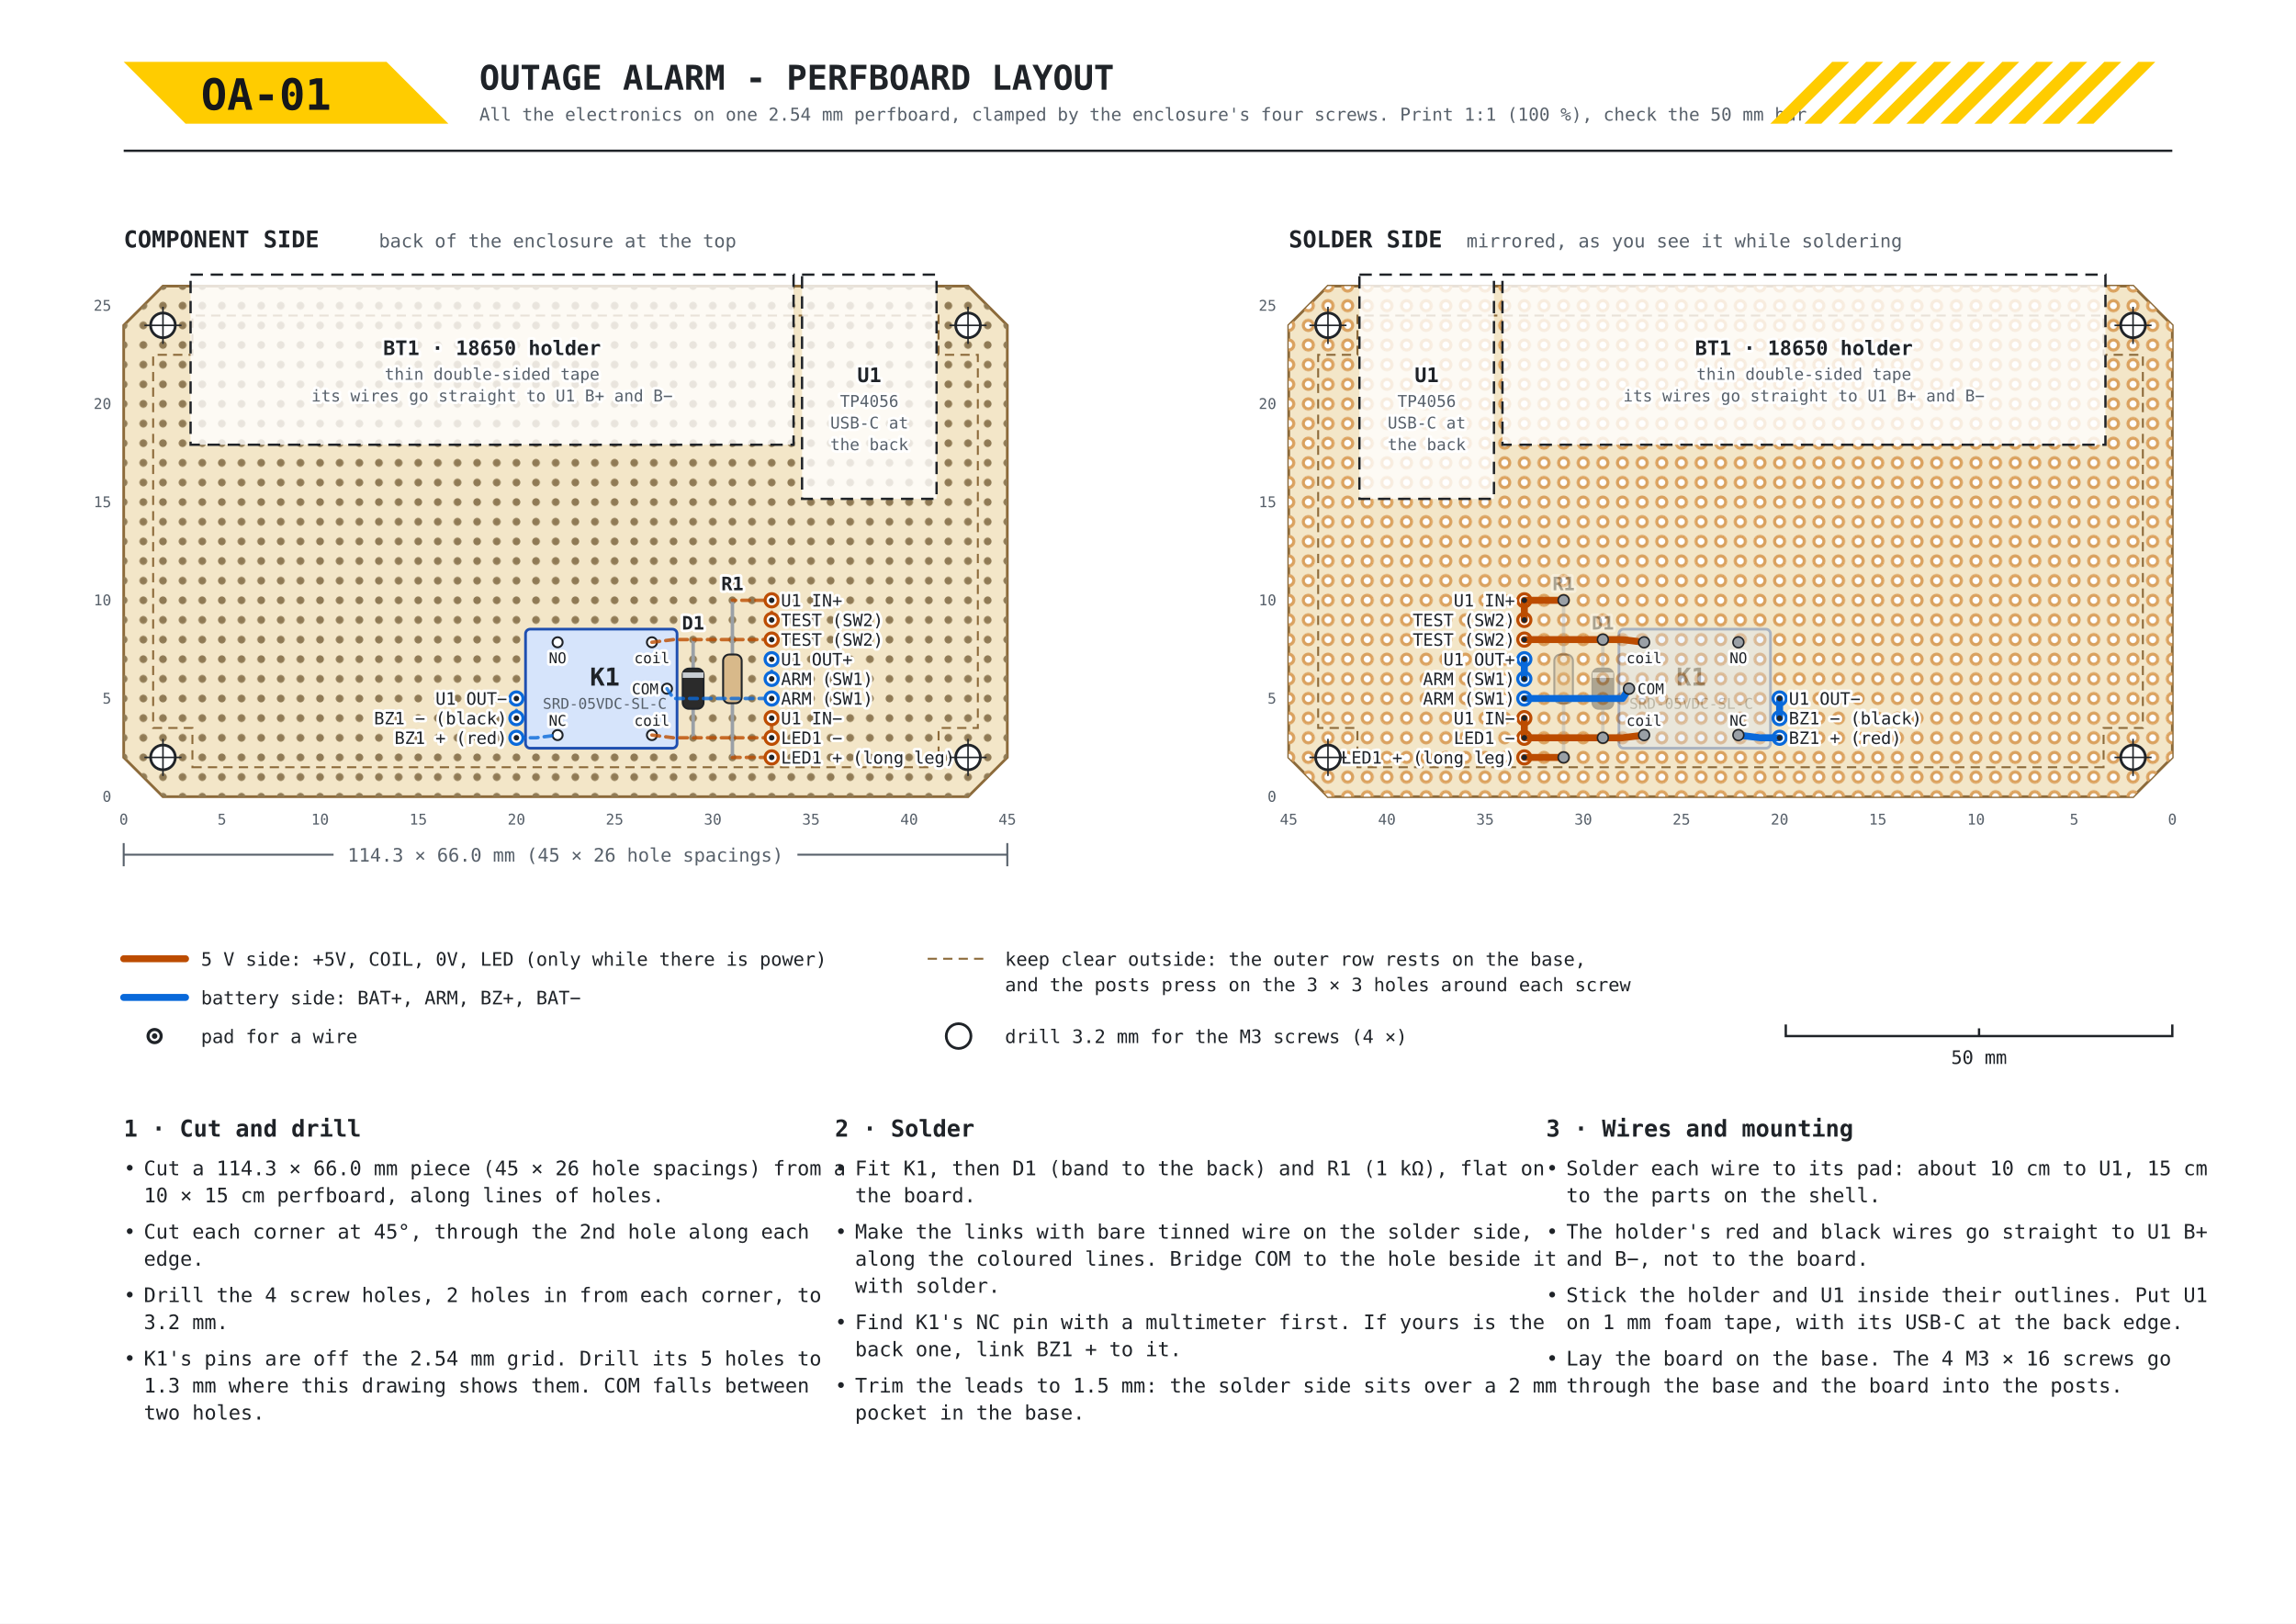
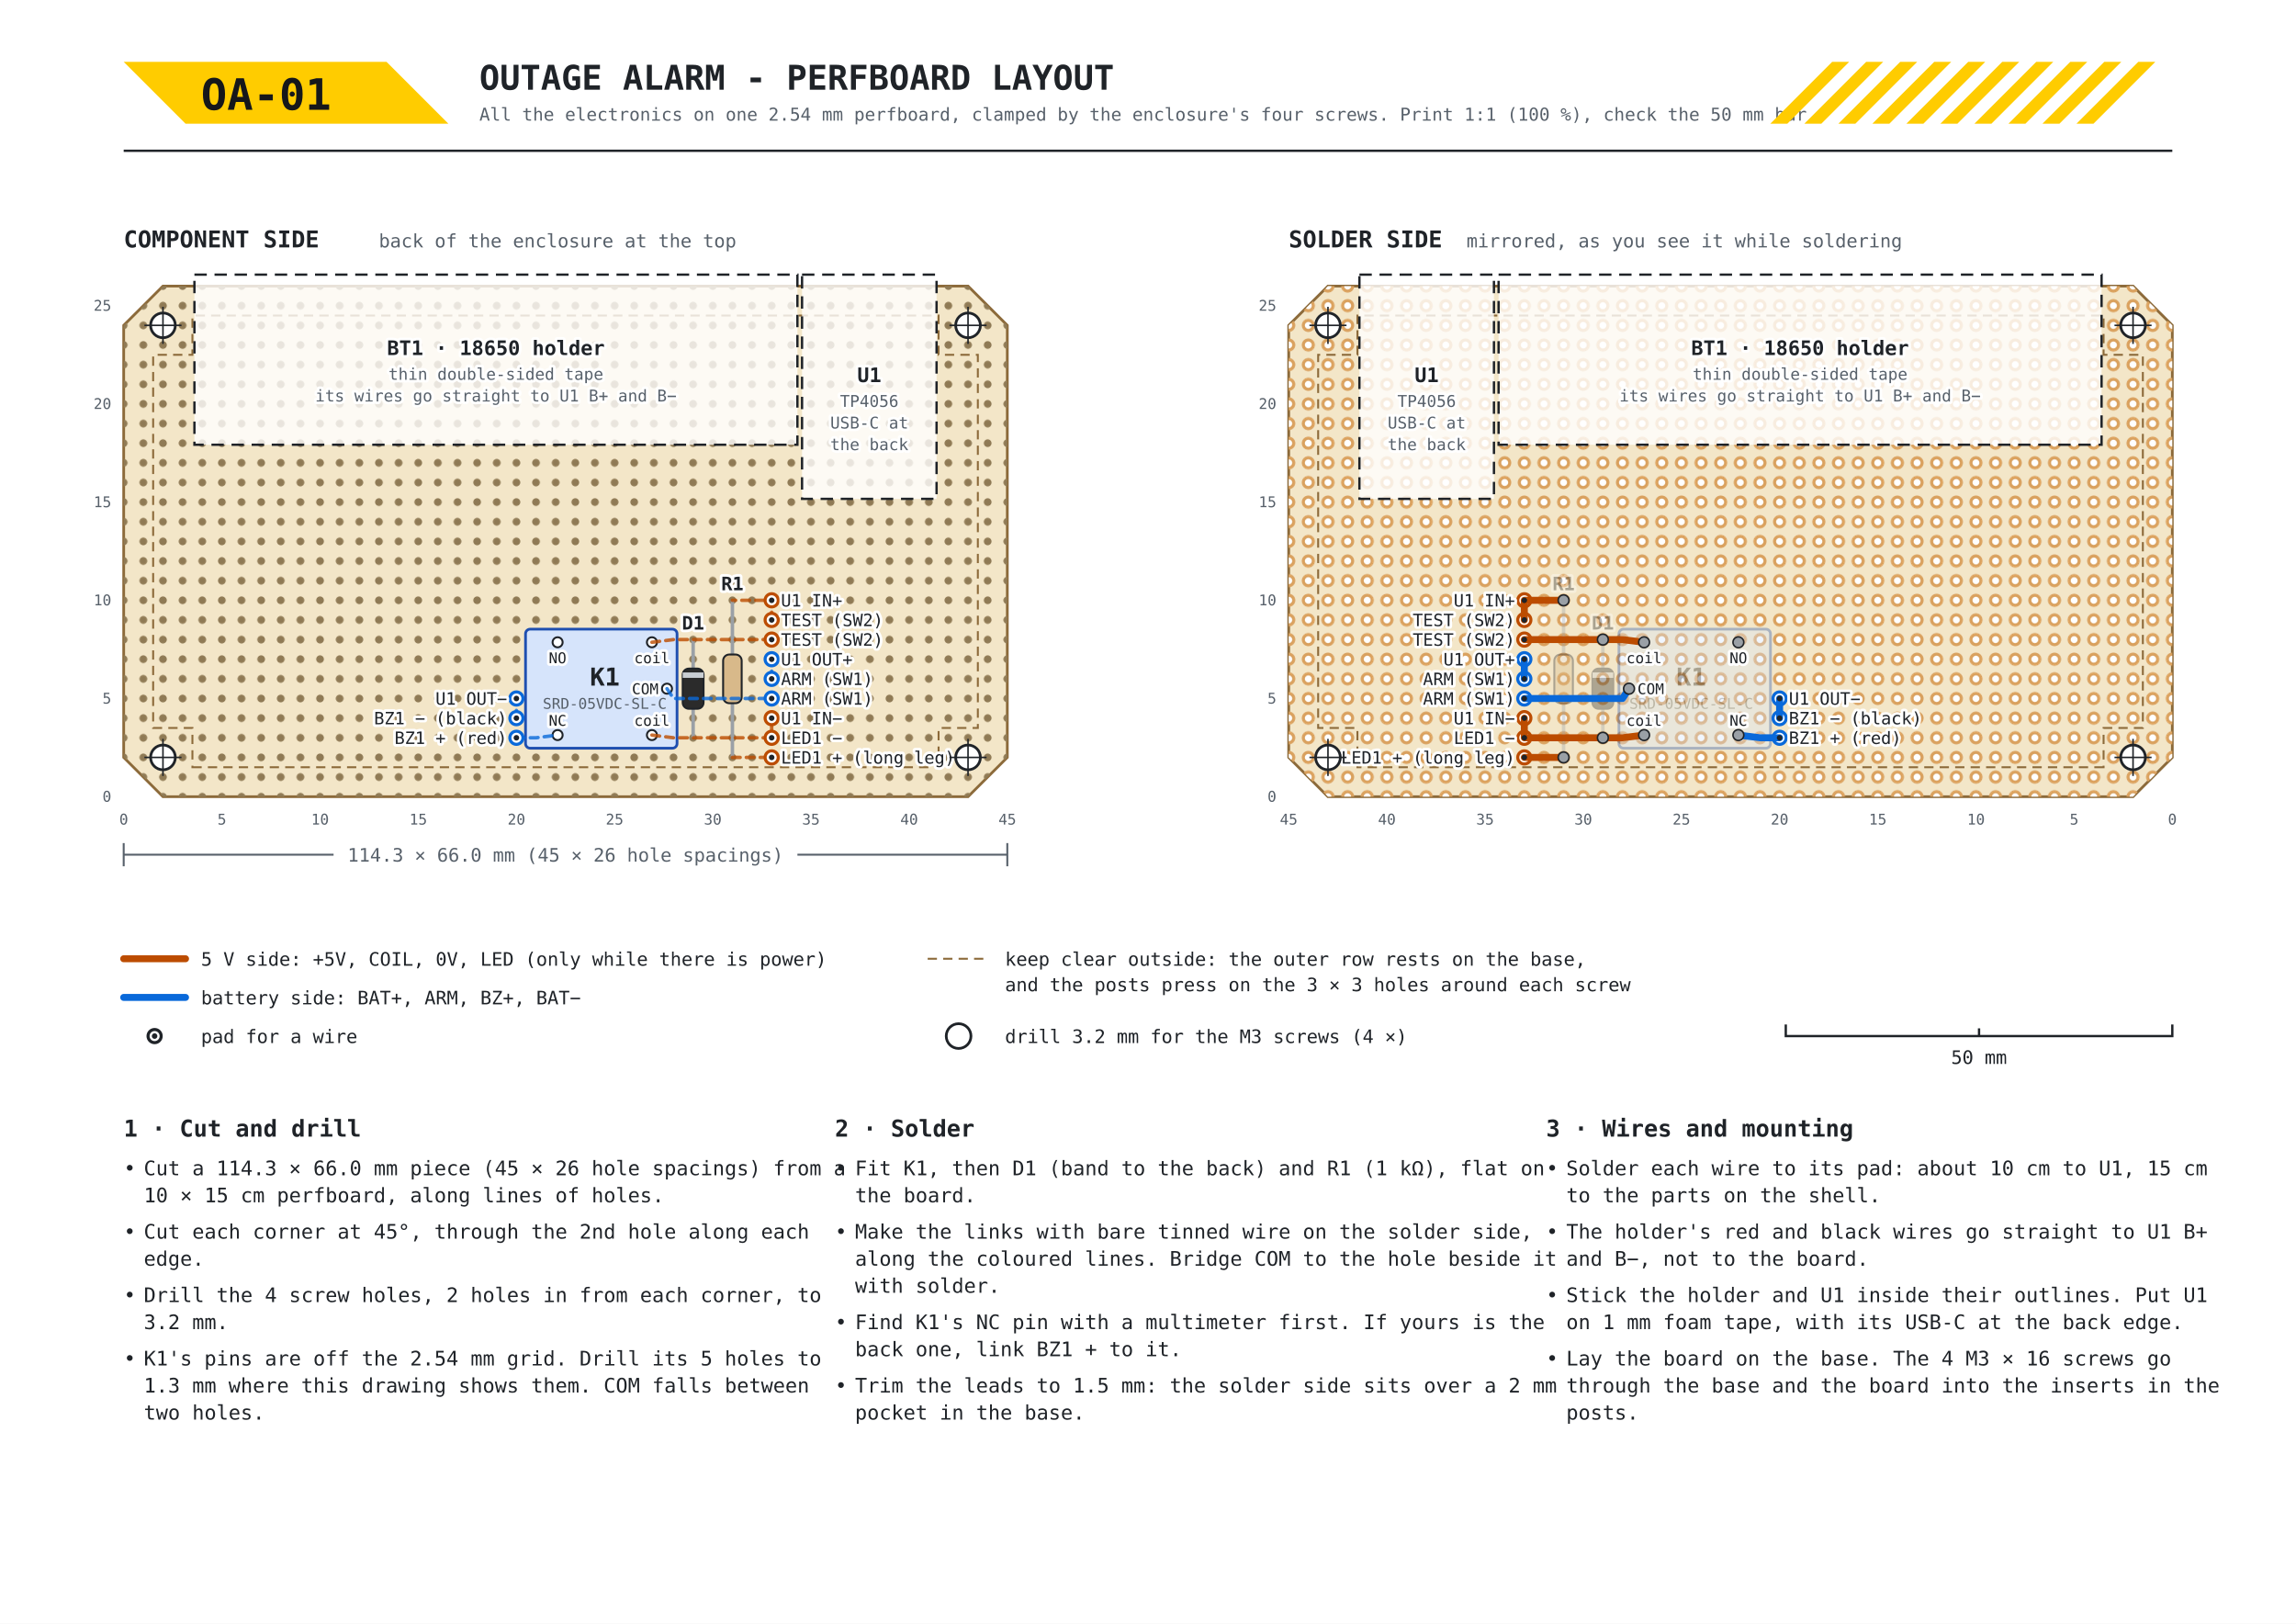
<svg xmlns="http://www.w3.org/2000/svg" width="297mm" height="210mm" viewBox="0 0 297 210" font-family="Consolas, 'DejaVu Sans Mono', 'Courier New', monospace">
  <defs>
    <pattern id="holes0" patternUnits="userSpaceOnUse" x="14.73" y="35.73" width="2.54" height="2.54">
      <circle cx="1.27" cy="1.27" r="0.5" fill="#8f7a55" />
    </pattern>
    <pattern id="pads1" patternUnits="userSpaceOnUse" x="279.73" y="35.73" width="2.54" height="2.54">
      <circle cx="1.27" cy="1.27" r="0.85" fill="#d9a15f" />
      <circle cx="1.27" cy="1.27" r="0.45" fill="#ffffff" />
    </pattern>
  </defs>
  <style>
  .u { stroke: #bc4c00; stroke-width: 0.9; fill: none; stroke-linecap: round; stroke-linejoin: round; }
  .b { stroke: #0969da; stroke-width: 0.9; fill: none; stroke-linecap: round; stroke-linejoin: round; }
  .thru { stroke-width: 0.45; stroke-dasharray: 1 0.8; opacity: 0.8; }
  .part { fill: #ffffff; fill-opacity: 0.8; stroke: #1f2328; stroke-width: 0.3; stroke-dasharray: 1.6 1; }
  .relay { fill: #d6e4fb; stroke: #1f4fb0; stroke-width: 0.35; }
  .halo { paint-order: stroke; stroke: #ffffff; stroke-width: 0.7; stroke-linejoin: round; }
  .clear { fill: none; stroke: #8c6a3a; stroke-width: 0.25; stroke-dasharray: 1.2 0.8; }
</style>
  <rect width="297" height="210" fill="#ffffff" />
  <polygon points="16,8 50,8 58,16 24,16" fill="#FFCC00" />
  <text x="26" y="14.2" font-size="5.6" text-anchor="start" fill="#15171A" font-weight="700">OA-01</text>
  <text x="62" y="11.6" font-size="4.4" text-anchor="start" fill="#1f2328" font-weight="700">OUTAGE ALARM - PERFBOARD LAYOUT</text>
  <text x="62" y="15.6" font-size="2.3" text-anchor="start" fill="#57606a">All the electronics on one 2.54 mm perfboard, clamped by the enclosure's four screws. Print 1:1 (100 %), check the 50 mm bar.</text>
  <polygon points="229,16 231.2,16 239.2,8 237,8" fill="#FFCC00" />
  <polygon points="233.4,16 235.6,16 243.6,8 241.4,8" fill="#FFCC00" />
  <polygon points="237.8,16 240,16 248,8 245.8,8" fill="#FFCC00" />
  <polygon points="242.2,16 244.4,16 252.4,8 250.2,8" fill="#FFCC00" />
  <polygon points="246.6,16 248.8,16 256.8,8 254.6,8" fill="#FFCC00" />
  <polygon points="251,16 253.2,16 261.2,8 259,8" fill="#FFCC00" />
  <polygon points="255.4,16 257.6,16 265.6,8 263.4,8" fill="#FFCC00" />
  <polygon points="259.8,16 262,16 270,8 267.8,8" fill="#FFCC00" />
  <polygon points="264.2,16 266.4,16 274.4,8 272.2,8" fill="#FFCC00" />
  <polygon points="268.6,16 270.8,16 278.8,8 276.6,8" fill="#FFCC00" />
  <line x1="16" y1="19.5" x2="281" y2="19.5" stroke="#1f2328" stroke-width="0.3" />
  <text x="16" y="32" font-size="3.0" text-anchor="start" fill="#1f2328" font-weight="700">COMPONENT SIDE</text>
  <text x="49" y="32" font-size="2.4" text-anchor="start" fill="#57606a">back of the enclosure at the top</text>
  <text x="166.7" y="32" font-size="3.0" text-anchor="start" fill="#1f2328" font-weight="700">SOLDER SIDE</text>
  <text x="189.7" y="32" font-size="2.4" text-anchor="start" fill="#57606a">mirrored, as you see it while soldering</text>
  <path d="M21.08,103.04 L125.22,103.04 L130.3,97.96 L130.3,42.08 L125.22,37 L21.08,37 L16,42.08 L16,97.96 Z" fill="#f3e6c8" stroke="#8c6a3a" stroke-width="0.35" />
  <path d="M21.08,103.04 L125.22,103.04 L130.3,97.96 L130.3,42.08 L125.22,37 L21.08,37 L16,42.08 L16,97.96 Z" fill="url(#holes0)" />
  <polygon points="24.89,99.23 121.41,99.23 121.41,94.15 126.49,94.15 126.49,45.89 121.41,45.89 121.41,40.81 24.89,40.81 24.89,45.89 19.81,45.89 19.81,94.15 24.89,94.15" class="clear" />
  <text x="16" y="106.64" font-size="1.9" text-anchor="middle" fill="#57606a">0</text>
  <text x="28.7" y="106.64" font-size="1.9" text-anchor="middle" fill="#57606a">5</text>
  <text x="41.4" y="106.64" font-size="1.9" text-anchor="middle" fill="#57606a">10</text>
  <text x="54.1" y="106.64" font-size="1.9" text-anchor="middle" fill="#57606a">15</text>
  <text x="66.8" y="106.64" font-size="1.9" text-anchor="middle" fill="#57606a">20</text>
  <text x="79.5" y="106.64" font-size="1.9" text-anchor="middle" fill="#57606a">25</text>
  <text x="92.2" y="106.64" font-size="1.9" text-anchor="middle" fill="#57606a">30</text>
  <text x="104.9" y="106.64" font-size="1.9" text-anchor="middle" fill="#57606a">35</text>
  <text x="117.6" y="106.64" font-size="1.9" text-anchor="middle" fill="#57606a">40</text>
  <text x="130.3" y="106.64" font-size="1.9" text-anchor="middle" fill="#57606a">45</text>
  <text x="14.4" y="103.69" font-size="1.9" text-anchor="end" fill="#57606a">0</text>
  <text x="14.4" y="90.99" font-size="1.9" text-anchor="end" fill="#57606a">5</text>
  <text x="14.4" y="78.29" font-size="1.9" text-anchor="end" fill="#57606a">10</text>
  <text x="14.4" y="65.59" font-size="1.9" text-anchor="end" fill="#57606a">15</text>
  <text x="14.4" y="52.89" font-size="1.9" text-anchor="end" fill="#57606a">20</text>
  <text x="14.4" y="40.19" font-size="1.9" text-anchor="end" fill="#57606a">25</text>
-   <rect x="24.65" y="35.52" width="78" height="22" class="part" />
-   <text x="63.65" y="45.92" font-size="2.6" text-anchor="middle" fill="#1f2328" font-weight="700" class="halo">BT1 · 18650 holder</text>
-   <text x="63.65" y="49.12" font-size="2.1" text-anchor="middle" fill="#57606a" class="halo">thin double-sided tape</text>
-   <text x="63.65" y="51.92" font-size="2.1" text-anchor="middle" fill="#57606a" class="halo">its wires go straight to U1 B+ and B−</text>
+   <rect x="25.15" y="35.52" width="78" height="22" class="part" />
+   <text x="64.15" y="45.92" font-size="2.6" text-anchor="middle" fill="#1f2328" font-weight="700" class="halo">BT1 · 18650 holder</text>
+   <text x="64.15" y="49.12" font-size="2.1" text-anchor="middle" fill="#57606a" class="halo">thin double-sided tape</text>
+   <text x="64.15" y="51.92" font-size="2.1" text-anchor="middle" fill="#57606a" class="halo">its wires go straight to U1 B+ and B−</text>
  <rect x="103.75" y="35.52" width="17.4" height="29" class="part" />
  <text x="112.45" y="49.42" font-size="2.6" text-anchor="middle" fill="#1f2328" font-weight="700" class="halo">U1</text>
  <text x="112.45" y="52.62" font-size="2.1" text-anchor="middle" fill="#57606a" class="halo">TP4056</text>
  <text x="112.45" y="55.42" font-size="2.1" text-anchor="middle" fill="#57606a" class="halo">USB-C at</text>
  <text x="112.45" y="58.22" font-size="2.1" text-anchor="middle" fill="#57606a" class="halo">the back</text>
  <g>
    <rect x="67.98" y="81.37" width="19.6" height="15.4" rx="0.6" class="relay" />
    <text x="78.23" y="88.67" font-size="3.2" text-anchor="middle" fill="#1f2328" font-weight="700">K1</text>
    <text x="78.23" y="91.67" font-size="1.9" text-anchor="middle" fill="#57606a">SRD-05VDC-SL-C</text>
  </g>
  <circle cx="72.13" cy="95.07" r="0.65" fill="#ffffff" stroke="#1f2328" stroke-width="0.25" />
  <text x="72.13" y="93.87" font-size="1.9" text-anchor="middle" fill="#1f2328" class="halo">NC</text>
  <circle cx="72.13" cy="83.07" r="0.65" fill="#ffffff" stroke="#1f2328" stroke-width="0.25" />
  <text x="72.13" y="85.77" font-size="1.9" text-anchor="middle" fill="#1f2328" class="halo">NO</text>
  <circle cx="84.33" cy="95.07" r="0.65" fill="#ffffff" stroke="#1f2328" stroke-width="0.25" />
  <text x="84.33" y="93.87" font-size="1.9" text-anchor="middle" fill="#1f2328" class="halo">coil</text>
  <circle cx="84.33" cy="83.07" r="0.65" fill="#ffffff" stroke="#1f2328" stroke-width="0.25" />
  <text x="84.33" y="85.77" font-size="1.9" text-anchor="middle" fill="#1f2328" class="halo">coil</text>
  <circle cx="86.28" cy="89.07" r="0.65" fill="#ffffff" stroke="#1f2328" stroke-width="0.25" />
  <text x="85.18" y="89.77" font-size="1.9" text-anchor="end" fill="#1f2328" class="halo">COM</text>
  <g>
    <line x1="89.66" y1="95.42" x2="89.66" y2="82.72" stroke="#9aa0a6" stroke-width="0.45" />
    <rect x="88.31" y="86.47" width="2.7" height="5.2" rx="0.8" fill="#2b2b2b" stroke="#1f2328" stroke-width="0.25" />
    <rect x="88.31" y="86.97" width="2.7" height="0.7" fill="#c9ced3" />
    <text x="89.66" y="81.42" font-size="2.4" text-anchor="middle" fill="#1f2328" font-weight="700" class="halo">D1</text>
  </g>
  <g>
    <line x1="94.74" y1="97.96" x2="94.74" y2="77.64" stroke="#9aa0a6" stroke-width="0.45" />
    <rect x="93.54" y="84.65" width="2.4" height="6.3" rx="0.8" fill="#d8b98a" stroke="#1f2328" stroke-width="0.25" />
    <text x="94.74" y="76.34" font-size="2.4" text-anchor="middle" fill="#1f2328" font-weight="700" class="halo">R1</text>
  </g>
  <polyline points="94.74,97.96 99.82,97.96" class="u thru" />
  <polyline points="84.33,95.07 87.12,95.42 99.82,95.42 99.82,92.88" class="u thru" />
  <polyline points="84.33,83.07 87.12,82.72 99.82,82.72" class="u thru" />
  <polyline points="99.82,80.18 99.82,77.64 94.74,77.64" class="u thru" />
  <polyline points="86.28,89.07 87.12,90.34 99.82,90.34" class="b thru" />
  <polyline points="99.82,87.8 99.82,85.26" class="b thru" />
  <polyline points="66.8,95.42 69.34,95.42 72.13,95.07" class="b thru" />
  <polyline points="66.8,92.88 66.8,90.34" class="b thru" />
  <circle cx="99.82" cy="97.96" r="0.85" fill="#ffffff" stroke="#bc4c00" stroke-width="0.4" />
  <text x="101.02" y="98.76" font-size="2.2" text-anchor="start" fill="#1f2328" class="halo">LED1 + (long leg)</text>
  <circle cx="99.82" cy="95.42" r="0.85" fill="#ffffff" stroke="#bc4c00" stroke-width="0.4" />
  <text x="101.02" y="96.22" font-size="2.2" text-anchor="start" fill="#1f2328" class="halo">LED1 −</text>
  <circle cx="99.82" cy="92.88" r="0.85" fill="#ffffff" stroke="#bc4c00" stroke-width="0.4" />
  <text x="101.02" y="93.68" font-size="2.2" text-anchor="start" fill="#1f2328" class="halo">U1 IN−</text>
  <circle cx="99.82" cy="90.34" r="0.85" fill="#ffffff" stroke="#0969da" stroke-width="0.4" />
  <text x="101.02" y="91.14" font-size="2.2" text-anchor="start" fill="#1f2328" class="halo">ARM (SW1)</text>
  <circle cx="99.82" cy="87.8" r="0.85" fill="#ffffff" stroke="#0969da" stroke-width="0.4" />
  <text x="101.02" y="88.6" font-size="2.2" text-anchor="start" fill="#1f2328" class="halo">ARM (SW1)</text>
  <circle cx="99.82" cy="85.26" r="0.85" fill="#ffffff" stroke="#0969da" stroke-width="0.4" />
  <text x="101.02" y="86.06" font-size="2.2" text-anchor="start" fill="#1f2328" class="halo">U1 OUT+</text>
  <circle cx="99.82" cy="82.72" r="0.85" fill="#ffffff" stroke="#bc4c00" stroke-width="0.4" />
  <text x="101.02" y="83.52" font-size="2.2" text-anchor="start" fill="#1f2328" class="halo">TEST (SW2)</text>
  <circle cx="99.82" cy="80.18" r="0.85" fill="#ffffff" stroke="#bc4c00" stroke-width="0.4" />
  <text x="101.02" y="80.98" font-size="2.2" text-anchor="start" fill="#1f2328" class="halo">TEST (SW2)</text>
  <circle cx="99.82" cy="77.64" r="0.85" fill="#ffffff" stroke="#bc4c00" stroke-width="0.4" />
  <text x="101.02" y="78.44" font-size="2.2" text-anchor="start" fill="#1f2328" class="halo">U1 IN+</text>
  <circle cx="66.8" cy="95.42" r="0.85" fill="#ffffff" stroke="#0969da" stroke-width="0.4" />
  <text x="65.6" y="96.22" font-size="2.2" text-anchor="end" fill="#1f2328" class="halo">BZ1 + (red)</text>
  <circle cx="66.8" cy="92.88" r="0.85" fill="#ffffff" stroke="#0969da" stroke-width="0.4" />
  <text x="65.6" y="93.68" font-size="2.2" text-anchor="end" fill="#1f2328" class="halo">BZ1 − (black)</text>
  <circle cx="66.8" cy="90.34" r="0.85" fill="#ffffff" stroke="#0969da" stroke-width="0.4" />
  <text x="65.6" y="91.14" font-size="2.2" text-anchor="end" fill="#1f2328" class="halo">U1 OUT−</text>
  <circle cx="99.82" cy="97.96" r="0.36" fill="#1f2328" />
  <circle cx="99.82" cy="95.42" r="0.36" fill="#1f2328" />
  <circle cx="99.82" cy="92.88" r="0.36" fill="#1f2328" />
  <circle cx="99.82" cy="90.34" r="0.36" fill="#1f2328" />
  <circle cx="99.82" cy="87.8" r="0.36" fill="#1f2328" />
  <circle cx="99.82" cy="85.26" r="0.36" fill="#1f2328" />
  <circle cx="99.82" cy="82.72" r="0.36" fill="#1f2328" />
  <circle cx="99.82" cy="80.18" r="0.36" fill="#1f2328" />
  <circle cx="99.82" cy="77.64" r="0.36" fill="#1f2328" />
  <circle cx="66.8" cy="95.42" r="0.36" fill="#1f2328" />
  <circle cx="66.8" cy="92.88" r="0.36" fill="#1f2328" />
  <circle cx="66.8" cy="90.34" r="0.36" fill="#1f2328" />
  <circle cx="21.08" cy="97.96" r="1.6" fill="#ffffff" stroke="#1f2328" stroke-width="0.35" />
  <path d="M18.68,97.96 H23.48 M21.08,95.56 V100.36" stroke="#1f2328" stroke-width="0.2" />
  <circle cx="125.22" cy="97.96" r="1.6" fill="#ffffff" stroke="#1f2328" stroke-width="0.35" />
  <path d="M122.82,97.96 H127.62 M125.22,95.56 V100.36" stroke="#1f2328" stroke-width="0.2" />
  <circle cx="21.08" cy="42.08" r="1.6" fill="#ffffff" stroke="#1f2328" stroke-width="0.35" />
  <path d="M18.68,42.08 H23.48 M21.08,39.68 V44.48" stroke="#1f2328" stroke-width="0.2" />
  <circle cx="125.22" cy="42.08" r="1.6" fill="#ffffff" stroke="#1f2328" stroke-width="0.35" />
  <path d="M122.82,42.08 H127.62 M125.22,39.68 V44.48" stroke="#1f2328" stroke-width="0.2" />
  <path d="M275.92,103.04 L171.78,103.04 L166.7,97.96 L166.7,42.08 L171.78,37 L275.92,37 L281,42.08 L281,97.96 Z" fill="#f3e6c8" stroke="#8c6a3a" stroke-width="0.35" />
  <path d="M275.92,103.04 L171.78,103.04 L166.7,97.96 L166.7,42.08 L171.78,37 L275.92,37 L281,42.08 L281,97.96 Z" fill="url(#pads1)" />
  <polygon points="272.11,99.23 175.59,99.23 175.59,94.15 170.51,94.15 170.51,45.89 175.59,45.89 175.59,40.81 272.11,40.81 272.11,45.89 277.19,45.89 277.19,94.15 272.11,94.15" class="clear" />
  <text x="281" y="106.64" font-size="1.9" text-anchor="middle" fill="#57606a">0</text>
  <text x="268.3" y="106.64" font-size="1.9" text-anchor="middle" fill="#57606a">5</text>
  <text x="255.6" y="106.64" font-size="1.9" text-anchor="middle" fill="#57606a">10</text>
  <text x="242.9" y="106.64" font-size="1.9" text-anchor="middle" fill="#57606a">15</text>
  <text x="230.2" y="106.64" font-size="1.9" text-anchor="middle" fill="#57606a">20</text>
  <text x="217.5" y="106.64" font-size="1.9" text-anchor="middle" fill="#57606a">25</text>
  <text x="204.8" y="106.64" font-size="1.9" text-anchor="middle" fill="#57606a">30</text>
  <text x="192.1" y="106.64" font-size="1.9" text-anchor="middle" fill="#57606a">35</text>
  <text x="179.4" y="106.64" font-size="1.9" text-anchor="middle" fill="#57606a">40</text>
  <text x="166.7" y="106.64" font-size="1.9" text-anchor="middle" fill="#57606a">45</text>
  <text x="165.1" y="103.69" font-size="1.9" text-anchor="end" fill="#57606a">0</text>
  <text x="165.1" y="90.99" font-size="1.9" text-anchor="end" fill="#57606a">5</text>
  <text x="165.1" y="78.29" font-size="1.9" text-anchor="end" fill="#57606a">10</text>
  <text x="165.1" y="65.59" font-size="1.9" text-anchor="end" fill="#57606a">15</text>
  <text x="165.1" y="52.89" font-size="1.9" text-anchor="end" fill="#57606a">20</text>
  <text x="165.1" y="40.19" font-size="1.9" text-anchor="end" fill="#57606a">25</text>
-   <rect x="194.35" y="35.52" width="78" height="22" class="part" />
-   <text x="233.35" y="45.92" font-size="2.6" text-anchor="middle" fill="#1f2328" font-weight="700" class="halo">BT1 · 18650 holder</text>
-   <text x="233.35" y="49.12" font-size="2.1" text-anchor="middle" fill="#57606a" class="halo">thin double-sided tape</text>
-   <text x="233.35" y="51.92" font-size="2.1" text-anchor="middle" fill="#57606a" class="halo">its wires go straight to U1 B+ and B−</text>
+   <rect x="193.85" y="35.52" width="78" height="22" class="part" />
+   <text x="232.85" y="45.92" font-size="2.6" text-anchor="middle" fill="#1f2328" font-weight="700" class="halo">BT1 · 18650 holder</text>
+   <text x="232.85" y="49.12" font-size="2.1" text-anchor="middle" fill="#57606a" class="halo">thin double-sided tape</text>
+   <text x="232.85" y="51.92" font-size="2.1" text-anchor="middle" fill="#57606a" class="halo">its wires go straight to U1 B+ and B−</text>
  <rect x="175.85" y="35.52" width="17.4" height="29" class="part" />
  <text x="184.55" y="49.42" font-size="2.6" text-anchor="middle" fill="#1f2328" font-weight="700" class="halo">U1</text>
  <text x="184.55" y="52.62" font-size="2.1" text-anchor="middle" fill="#57606a" class="halo">TP4056</text>
  <text x="184.55" y="55.42" font-size="2.1" text-anchor="middle" fill="#57606a" class="halo">USB-C at</text>
  <text x="184.55" y="58.22" font-size="2.1" text-anchor="middle" fill="#57606a" class="halo">the back</text>
  <g opacity="0.35">
    <rect x="209.42" y="81.37" width="19.6" height="15.4" rx="0.6" class="relay" />
    <text x="218.77" y="88.67" font-size="3.2" text-anchor="middle" fill="#1f2328" font-weight="700">K1</text>
    <text x="218.77" y="91.67" font-size="1.9" text-anchor="middle" fill="#57606a">SRD-05VDC-SL-C</text>
  </g>
  <text x="224.87" y="93.87" font-size="1.9" text-anchor="middle" fill="#1f2328" class="halo">NC</text>
  <text x="224.87" y="85.77" font-size="1.9" text-anchor="middle" fill="#1f2328" class="halo">NO</text>
  <text x="212.67" y="93.87" font-size="1.9" text-anchor="middle" fill="#1f2328" class="halo">coil</text>
  <text x="212.67" y="85.77" font-size="1.9" text-anchor="middle" fill="#1f2328" class="halo">coil</text>
  <text x="211.82" y="89.77" font-size="1.9" text-anchor="start" fill="#1f2328" class="halo">COM</text>
  <g opacity="0.35">
    <line x1="207.34" y1="95.42" x2="207.34" y2="82.72" stroke="#9aa0a6" stroke-width="0.45" />
    <rect x="205.99" y="86.47" width="2.7" height="5.2" rx="0.8" fill="#2b2b2b" stroke="#1f2328" stroke-width="0.25" />
    <rect x="205.99" y="86.97" width="2.7" height="0.7" fill="#c9ced3" />
    <text x="207.34" y="81.42" font-size="2.4" text-anchor="middle" fill="#1f2328" font-weight="700" class="halo">D1</text>
  </g>
  <g opacity="0.35">
    <line x1="202.26" y1="97.96" x2="202.26" y2="77.64" stroke="#9aa0a6" stroke-width="0.45" />
    <rect x="201.06" y="84.65" width="2.4" height="6.3" rx="0.8" fill="#d8b98a" stroke="#1f2328" stroke-width="0.25" />
    <text x="202.26" y="76.34" font-size="2.4" text-anchor="middle" fill="#1f2328" font-weight="700" class="halo">R1</text>
  </g>
  <circle cx="197.18" cy="97.96" r="0.85" fill="#ffffff" stroke="#bc4c00" stroke-width="0.4" />
  <text x="195.98" y="98.76" font-size="2.2" text-anchor="end" fill="#1f2328" class="halo">LED1 + (long leg)</text>
  <circle cx="197.18" cy="95.42" r="0.85" fill="#ffffff" stroke="#bc4c00" stroke-width="0.4" />
  <text x="195.98" y="96.22" font-size="2.2" text-anchor="end" fill="#1f2328" class="halo">LED1 −</text>
  <circle cx="197.18" cy="92.88" r="0.85" fill="#ffffff" stroke="#bc4c00" stroke-width="0.4" />
  <text x="195.98" y="93.68" font-size="2.2" text-anchor="end" fill="#1f2328" class="halo">U1 IN−</text>
  <circle cx="197.18" cy="90.34" r="0.85" fill="#ffffff" stroke="#0969da" stroke-width="0.4" />
  <text x="195.98" y="91.14" font-size="2.2" text-anchor="end" fill="#1f2328" class="halo">ARM (SW1)</text>
  <circle cx="197.18" cy="87.8" r="0.85" fill="#ffffff" stroke="#0969da" stroke-width="0.4" />
  <text x="195.98" y="88.6" font-size="2.2" text-anchor="end" fill="#1f2328" class="halo">ARM (SW1)</text>
  <circle cx="197.18" cy="85.26" r="0.85" fill="#ffffff" stroke="#0969da" stroke-width="0.4" />
  <text x="195.98" y="86.06" font-size="2.2" text-anchor="end" fill="#1f2328" class="halo">U1 OUT+</text>
  <circle cx="197.18" cy="82.72" r="0.85" fill="#ffffff" stroke="#bc4c00" stroke-width="0.4" />
  <text x="195.98" y="83.52" font-size="2.2" text-anchor="end" fill="#1f2328" class="halo">TEST (SW2)</text>
  <circle cx="197.18" cy="80.18" r="0.85" fill="#ffffff" stroke="#bc4c00" stroke-width="0.4" />
  <text x="195.98" y="80.98" font-size="2.2" text-anchor="end" fill="#1f2328" class="halo">TEST (SW2)</text>
  <circle cx="197.18" cy="77.64" r="0.85" fill="#ffffff" stroke="#bc4c00" stroke-width="0.4" />
  <text x="195.98" y="78.44" font-size="2.2" text-anchor="end" fill="#1f2328" class="halo">U1 IN+</text>
  <circle cx="230.2" cy="95.42" r="0.85" fill="#ffffff" stroke="#0969da" stroke-width="0.4" />
  <text x="231.4" y="96.22" font-size="2.2" text-anchor="start" fill="#1f2328" class="halo">BZ1 + (red)</text>
  <circle cx="230.2" cy="92.88" r="0.85" fill="#ffffff" stroke="#0969da" stroke-width="0.4" />
  <text x="231.4" y="93.68" font-size="2.2" text-anchor="start" fill="#1f2328" class="halo">BZ1 − (black)</text>
  <circle cx="230.2" cy="90.34" r="0.85" fill="#ffffff" stroke="#0969da" stroke-width="0.4" />
  <text x="231.4" y="91.14" font-size="2.2" text-anchor="start" fill="#1f2328" class="halo">U1 OUT−</text>
  <polyline points="202.26,97.96 197.18,97.96" class="u" />
  <polyline points="212.67,95.07 209.88,95.42 197.18,95.42 197.18,92.88" class="u" />
  <polyline points="212.67,83.07 209.88,82.72 197.18,82.72" class="u" />
  <polyline points="197.18,80.18 197.18,77.64 202.26,77.64" class="u" />
  <polyline points="210.72,89.07 209.88,90.34 197.18,90.34" class="b" />
  <polyline points="197.18,87.8 197.18,85.26" class="b" />
  <polyline points="230.2,95.42 227.66,95.42 224.87,95.07" class="b" />
  <polyline points="230.2,92.88 230.2,90.34" class="b" />
  <circle cx="197.18" cy="97.96" r="0.36" fill="#1f2328" />
  <circle cx="197.18" cy="95.42" r="0.36" fill="#1f2328" />
  <circle cx="197.18" cy="92.88" r="0.36" fill="#1f2328" />
  <circle cx="197.18" cy="90.34" r="0.36" fill="#1f2328" />
  <circle cx="197.18" cy="87.8" r="0.36" fill="#1f2328" />
  <circle cx="197.18" cy="85.26" r="0.36" fill="#1f2328" />
  <circle cx="197.18" cy="82.72" r="0.36" fill="#1f2328" />
  <circle cx="197.18" cy="80.18" r="0.36" fill="#1f2328" />
  <circle cx="197.18" cy="77.64" r="0.36" fill="#1f2328" />
  <circle cx="230.2" cy="95.42" r="0.36" fill="#1f2328" />
  <circle cx="230.2" cy="92.88" r="0.36" fill="#1f2328" />
  <circle cx="230.2" cy="90.34" r="0.36" fill="#1f2328" />
  <circle cx="224.87" cy="95.07" r="0.7" fill="#9aa0a6" stroke="#1f2328" stroke-width="0.2" />
  <circle cx="224.87" cy="83.07" r="0.7" fill="#9aa0a6" stroke="#1f2328" stroke-width="0.2" />
  <circle cx="212.67" cy="95.07" r="0.7" fill="#9aa0a6" stroke="#1f2328" stroke-width="0.2" />
  <circle cx="212.67" cy="83.07" r="0.7" fill="#9aa0a6" stroke="#1f2328" stroke-width="0.2" />
  <circle cx="210.72" cy="89.07" r="0.7" fill="#9aa0a6" stroke="#1f2328" stroke-width="0.2" />
  <circle cx="207.34" cy="95.42" r="0.7" fill="#9aa0a6" stroke="#1f2328" stroke-width="0.2" />
  <circle cx="207.34" cy="82.72" r="0.7" fill="#9aa0a6" stroke="#1f2328" stroke-width="0.2" />
  <circle cx="202.26" cy="97.96" r="0.7" fill="#9aa0a6" stroke="#1f2328" stroke-width="0.2" />
  <circle cx="202.26" cy="77.64" r="0.7" fill="#9aa0a6" stroke="#1f2328" stroke-width="0.2" />
  <circle cx="275.92" cy="97.96" r="1.6" fill="#ffffff" stroke="#1f2328" stroke-width="0.35" />
  <path d="M273.52,97.96 H278.32 M275.92,95.56 V100.36" stroke="#1f2328" stroke-width="0.2" />
  <circle cx="171.78" cy="97.96" r="1.6" fill="#ffffff" stroke="#1f2328" stroke-width="0.35" />
  <path d="M169.38,97.96 H174.18 M171.78,95.56 V100.36" stroke="#1f2328" stroke-width="0.2" />
  <circle cx="275.92" cy="42.08" r="1.6" fill="#ffffff" stroke="#1f2328" stroke-width="0.35" />
  <path d="M273.52,42.08 H278.32 M275.92,39.68 V44.48" stroke="#1f2328" stroke-width="0.2" />
  <circle cx="171.78" cy="42.08" r="1.6" fill="#ffffff" stroke="#1f2328" stroke-width="0.35" />
  <path d="M169.38,42.08 H174.18 M171.78,39.68 V44.48" stroke="#1f2328" stroke-width="0.2" />
  <path d="M16,109.04 V112.04 M130.3,109.04 V112.04 M16,110.54 H130.3" stroke="#57606a" stroke-width="0.25" />
  <rect x="43.15" y="108.54" width="60" height="4" fill="#ffffff" />
  <text x="73.15" y="111.44" font-size="2.4" text-anchor="middle" fill="#57606a">114.3 × 66.0 mm (45 × 26 hole spacings)</text>
  <line x1="16" y1="124" x2="24" y2="124" class="u" />
  <text x="26" y="124.9" font-size="2.4" text-anchor="start" fill="#1f2328">5 V side: +5V, COIL, 0V, LED (only while there is power)</text>
  <line x1="16" y1="129" x2="24" y2="129" class="b" />
  <text x="26" y="129.9" font-size="2.4" text-anchor="start" fill="#1f2328">battery side: BAT+, ARM, BZ+, BAT−</text>
  <circle cx="20" cy="134" r="0.85" fill="#ffffff" stroke="#1f2328" stroke-width="0.4" />
  <circle cx="20" cy="134" r="0.36" fill="#1f2328" />
  <text x="26" y="134.9" font-size="2.4" text-anchor="start" fill="#1f2328">pad for a wire</text>
  <line x1="120" y1="124" x2="128" y2="124" class="clear" />
  <text x="130" y="124.9" font-size="2.4" text-anchor="start" fill="#1f2328">keep clear outside: the outer row rests on the base,</text>
  <text x="130" y="128.2" font-size="2.4" text-anchor="start" fill="#1f2328">and the posts press on the 3 × 3 holes around each screw</text>
  <circle cx="124" cy="134" r="1.6" fill="#ffffff" stroke="#1f2328" stroke-width="0.35" />
  <text x="130" y="134.9" font-size="2.4" text-anchor="start" fill="#1f2328">drill 3.2 mm for the M3 screws (4 ×)</text>
  <path d="M231,132.5 V134 H281 V132.5 M256,133 V134" stroke="#1f2328" stroke-width="0.3" fill="none" />
  <text x="256" y="137.6" font-size="2.4" text-anchor="middle" fill="#1f2328">50 mm</text>
  <text x="16" y="147" font-size="3.0" text-anchor="start" fill="#1f2328" font-weight="700">1 · Cut and drill</text>
  <text x="16" y="152" font-size="2.6" text-anchor="start" fill="#1f2328">•</text>
  <text x="18.6" y="152" font-size="2.6" text-anchor="start" fill="#1f2328">Cut a 114.3 × 66.0 mm piece (45 × 26 hole spacings) from a</text>
  <text x="18.6" y="155.5" font-size="2.6" text-anchor="start" fill="#1f2328">10 × 15 cm perfboard, along lines of holes.</text>
  <text x="16" y="160.2" font-size="2.6" text-anchor="start" fill="#1f2328">•</text>
  <text x="18.6" y="160.2" font-size="2.6" text-anchor="start" fill="#1f2328">Cut each corner at 45°, through the 2nd hole along each</text>
  <text x="18.6" y="163.7" font-size="2.6" text-anchor="start" fill="#1f2328">edge.</text>
  <text x="16" y="168.4" font-size="2.6" text-anchor="start" fill="#1f2328">•</text>
  <text x="18.6" y="168.4" font-size="2.6" text-anchor="start" fill="#1f2328">Drill the 4 screw holes, 2 holes in from each corner, to</text>
  <text x="18.6" y="171.9" font-size="2.6" text-anchor="start" fill="#1f2328">3.2 mm.</text>
  <text x="16" y="176.6" font-size="2.6" text-anchor="start" fill="#1f2328">•</text>
  <text x="18.6" y="176.6" font-size="2.6" text-anchor="start" fill="#1f2328">K1's pins are off the 2.54 mm grid. Drill its 5 holes to</text>
  <text x="18.6" y="180.1" font-size="2.6" text-anchor="start" fill="#1f2328">1.3 mm where this drawing shows them. COM falls between</text>
  <text x="18.6" y="183.6" font-size="2.6" text-anchor="start" fill="#1f2328">two holes.</text>
  <text x="108" y="147" font-size="3.0" text-anchor="start" fill="#1f2328" font-weight="700">2 · Solder</text>
  <text x="108" y="152" font-size="2.6" text-anchor="start" fill="#1f2328">•</text>
  <text x="110.6" y="152" font-size="2.6" text-anchor="start" fill="#1f2328">Fit K1, then D1 (band to the back) and R1 (1 kΩ), flat on</text>
  <text x="110.6" y="155.5" font-size="2.6" text-anchor="start" fill="#1f2328">the board.</text>
  <text x="108" y="160.2" font-size="2.6" text-anchor="start" fill="#1f2328">•</text>
  <text x="110.6" y="160.2" font-size="2.6" text-anchor="start" fill="#1f2328">Make the links with bare tinned wire on the solder side,</text>
  <text x="110.6" y="163.7" font-size="2.6" text-anchor="start" fill="#1f2328">along the coloured lines. Bridge COM to the hole beside it</text>
  <text x="110.6" y="167.2" font-size="2.6" text-anchor="start" fill="#1f2328">with solder.</text>
  <text x="108" y="171.9" font-size="2.6" text-anchor="start" fill="#1f2328">•</text>
  <text x="110.6" y="171.9" font-size="2.6" text-anchor="start" fill="#1f2328">Find K1's NC pin with a multimeter first. If yours is the</text>
  <text x="110.6" y="175.4" font-size="2.6" text-anchor="start" fill="#1f2328">back one, link BZ1 + to it.</text>
  <text x="108" y="180.1" font-size="2.6" text-anchor="start" fill="#1f2328">•</text>
  <text x="110.6" y="180.1" font-size="2.6" text-anchor="start" fill="#1f2328">Trim the leads to 1.5 mm: the solder side sits over a 2 mm</text>
  <text x="110.6" y="183.6" font-size="2.6" text-anchor="start" fill="#1f2328">pocket in the base.</text>
  <text x="200" y="147" font-size="3.0" text-anchor="start" fill="#1f2328" font-weight="700">3 · Wires and mounting</text>
  <text x="200" y="152" font-size="2.6" text-anchor="start" fill="#1f2328">•</text>
  <text x="202.6" y="152" font-size="2.6" text-anchor="start" fill="#1f2328">Solder each wire to its pad: about 10 cm to U1, 15 cm</text>
  <text x="202.6" y="155.5" font-size="2.6" text-anchor="start" fill="#1f2328">to the parts on the shell.</text>
  <text x="200" y="160.2" font-size="2.6" text-anchor="start" fill="#1f2328">•</text>
  <text x="202.6" y="160.2" font-size="2.6" text-anchor="start" fill="#1f2328">The holder's red and black wires go straight to U1 B+</text>
  <text x="202.6" y="163.7" font-size="2.6" text-anchor="start" fill="#1f2328">and B−, not to the board.</text>
  <text x="200" y="168.4" font-size="2.6" text-anchor="start" fill="#1f2328">•</text>
  <text x="202.6" y="168.4" font-size="2.6" text-anchor="start" fill="#1f2328">Stick the holder and U1 inside their outlines. Put U1</text>
  <text x="202.6" y="171.9" font-size="2.6" text-anchor="start" fill="#1f2328">on 1 mm foam tape, with its USB-C at the back edge.</text>
  <text x="200" y="176.6" font-size="2.6" text-anchor="start" fill="#1f2328">•</text>
  <text x="202.6" y="176.6" font-size="2.6" text-anchor="start" fill="#1f2328">Lay the board on the base. The 4 M3 × 16 screws go</text>
-   <text x="202.6" y="180.1" font-size="2.6" text-anchor="start" fill="#1f2328">through the base and the board into the posts.</text>
+   <text x="202.6" y="180.1" font-size="2.6" text-anchor="start" fill="#1f2328">through the base and the board into the inserts in the</text>
+   <text x="202.6" y="183.6" font-size="2.6" text-anchor="start" fill="#1f2328">posts.</text>
</svg>
